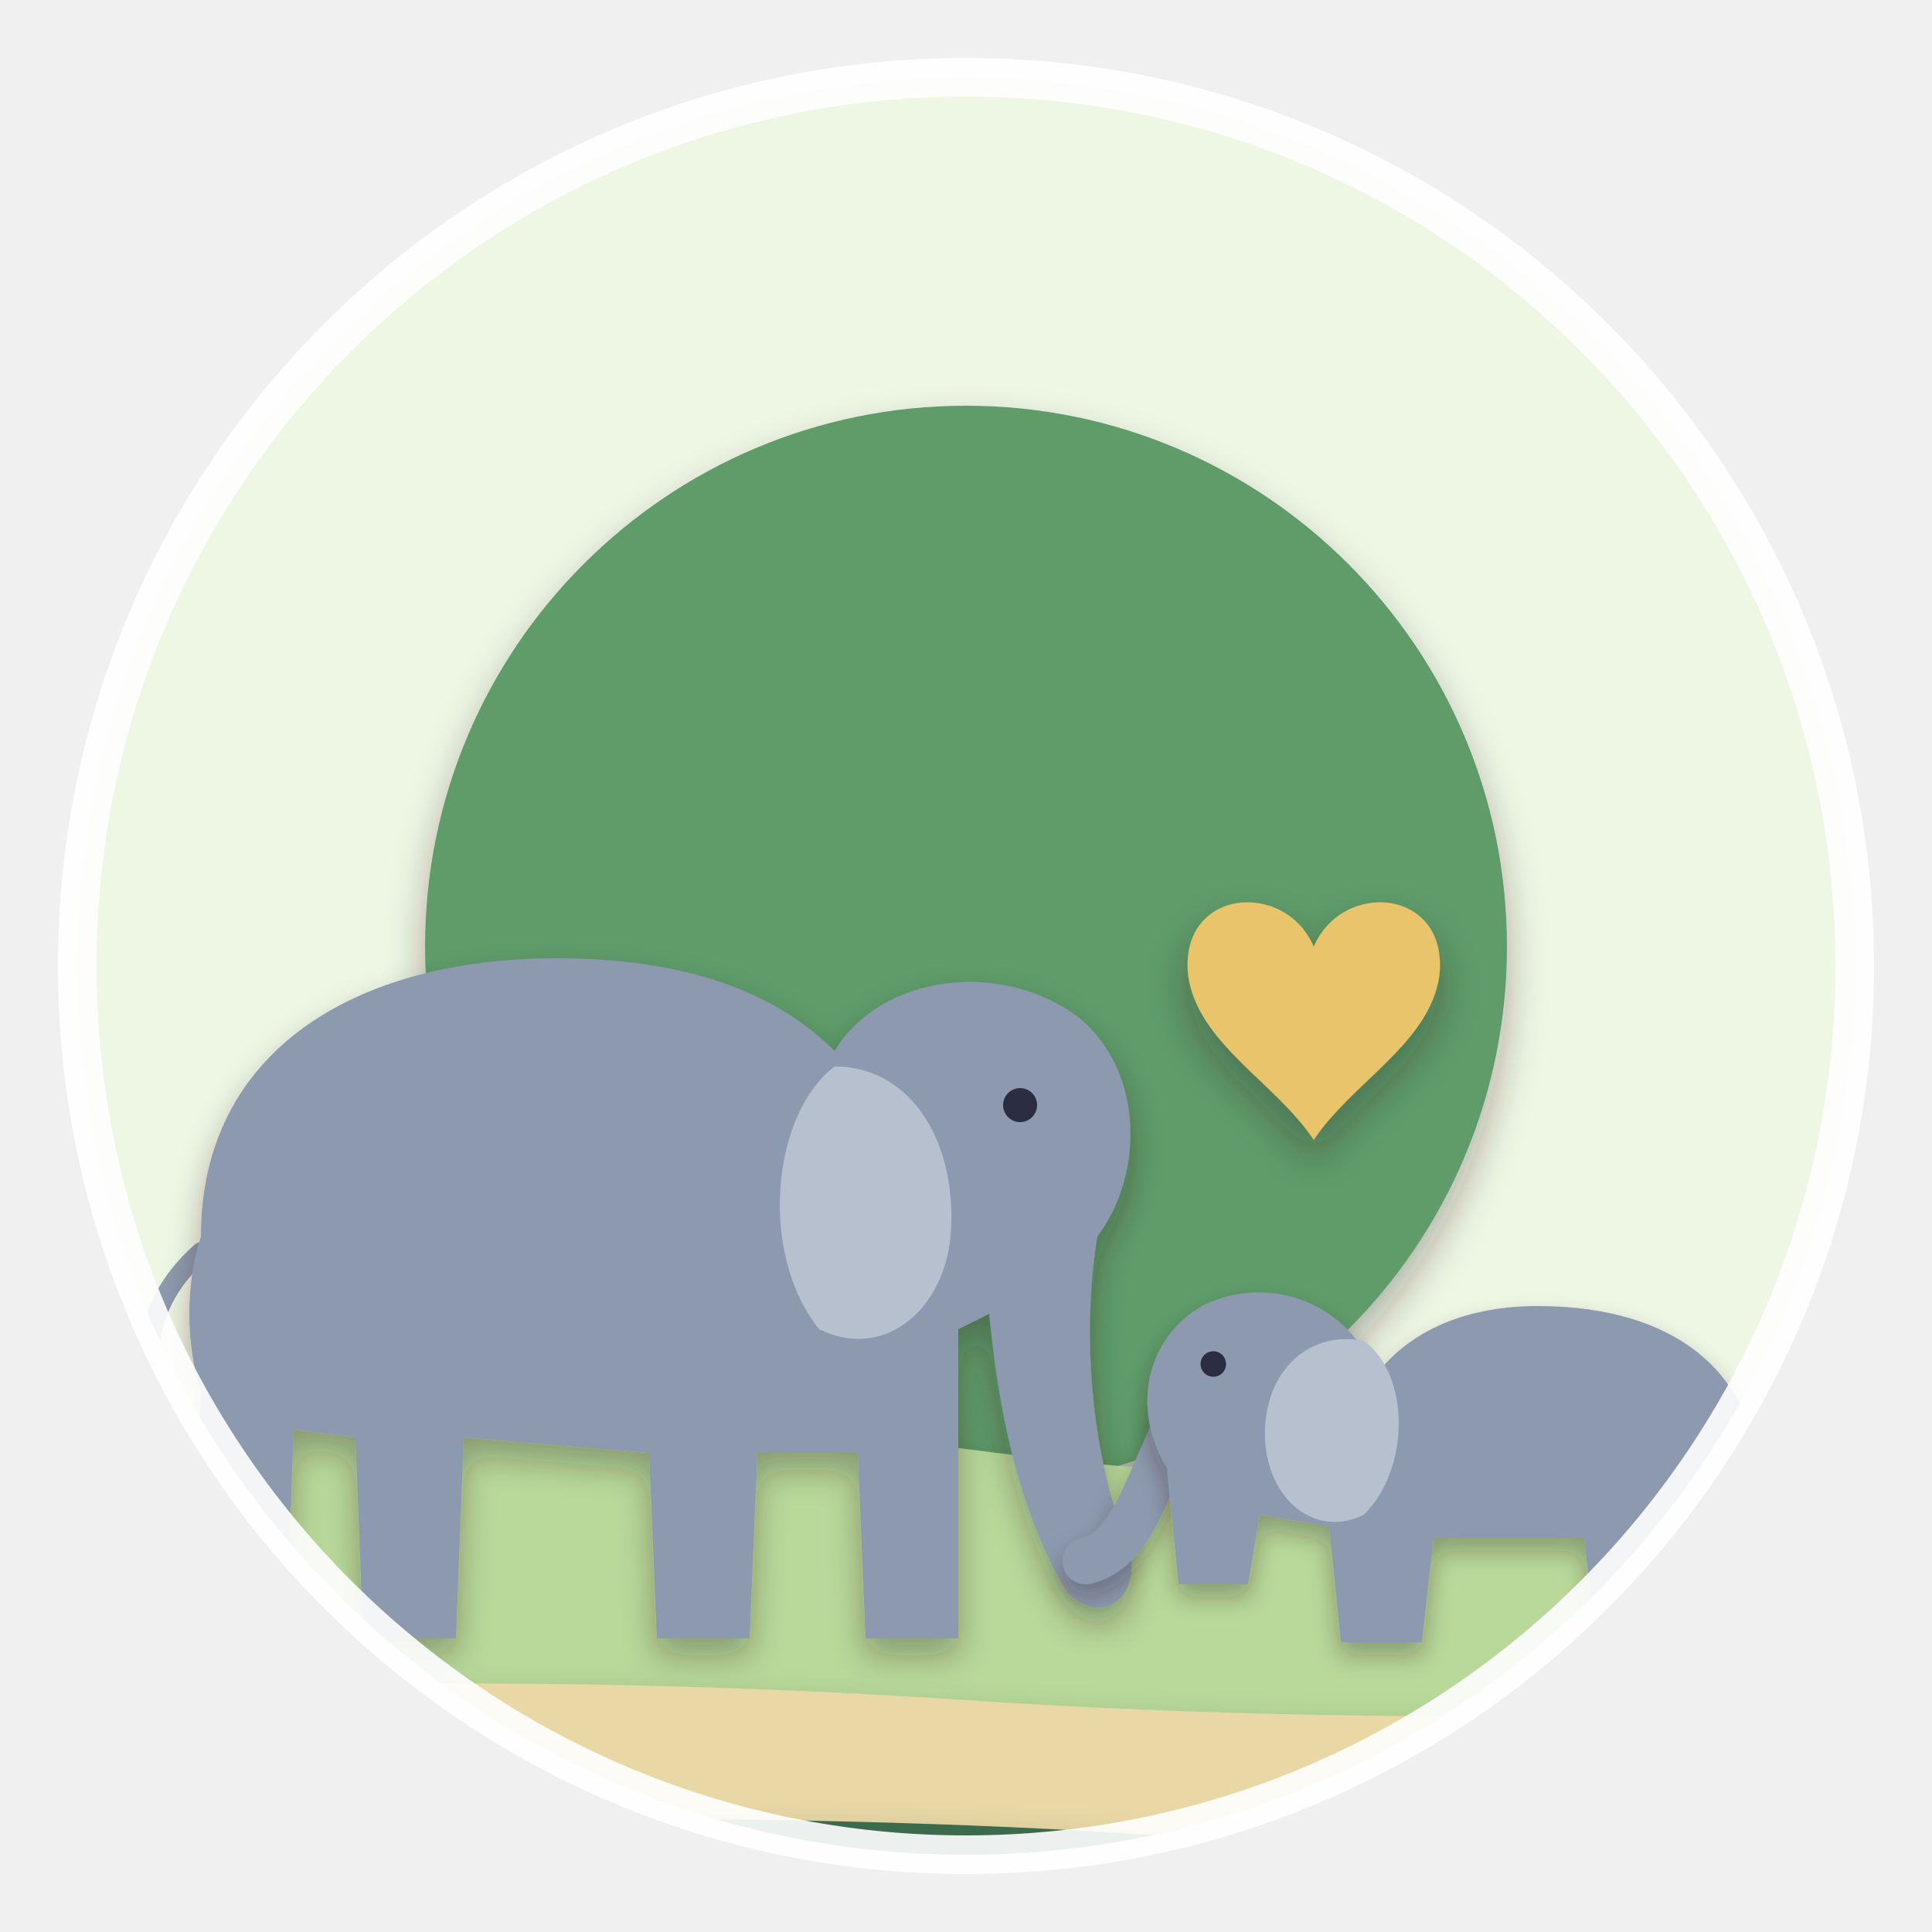
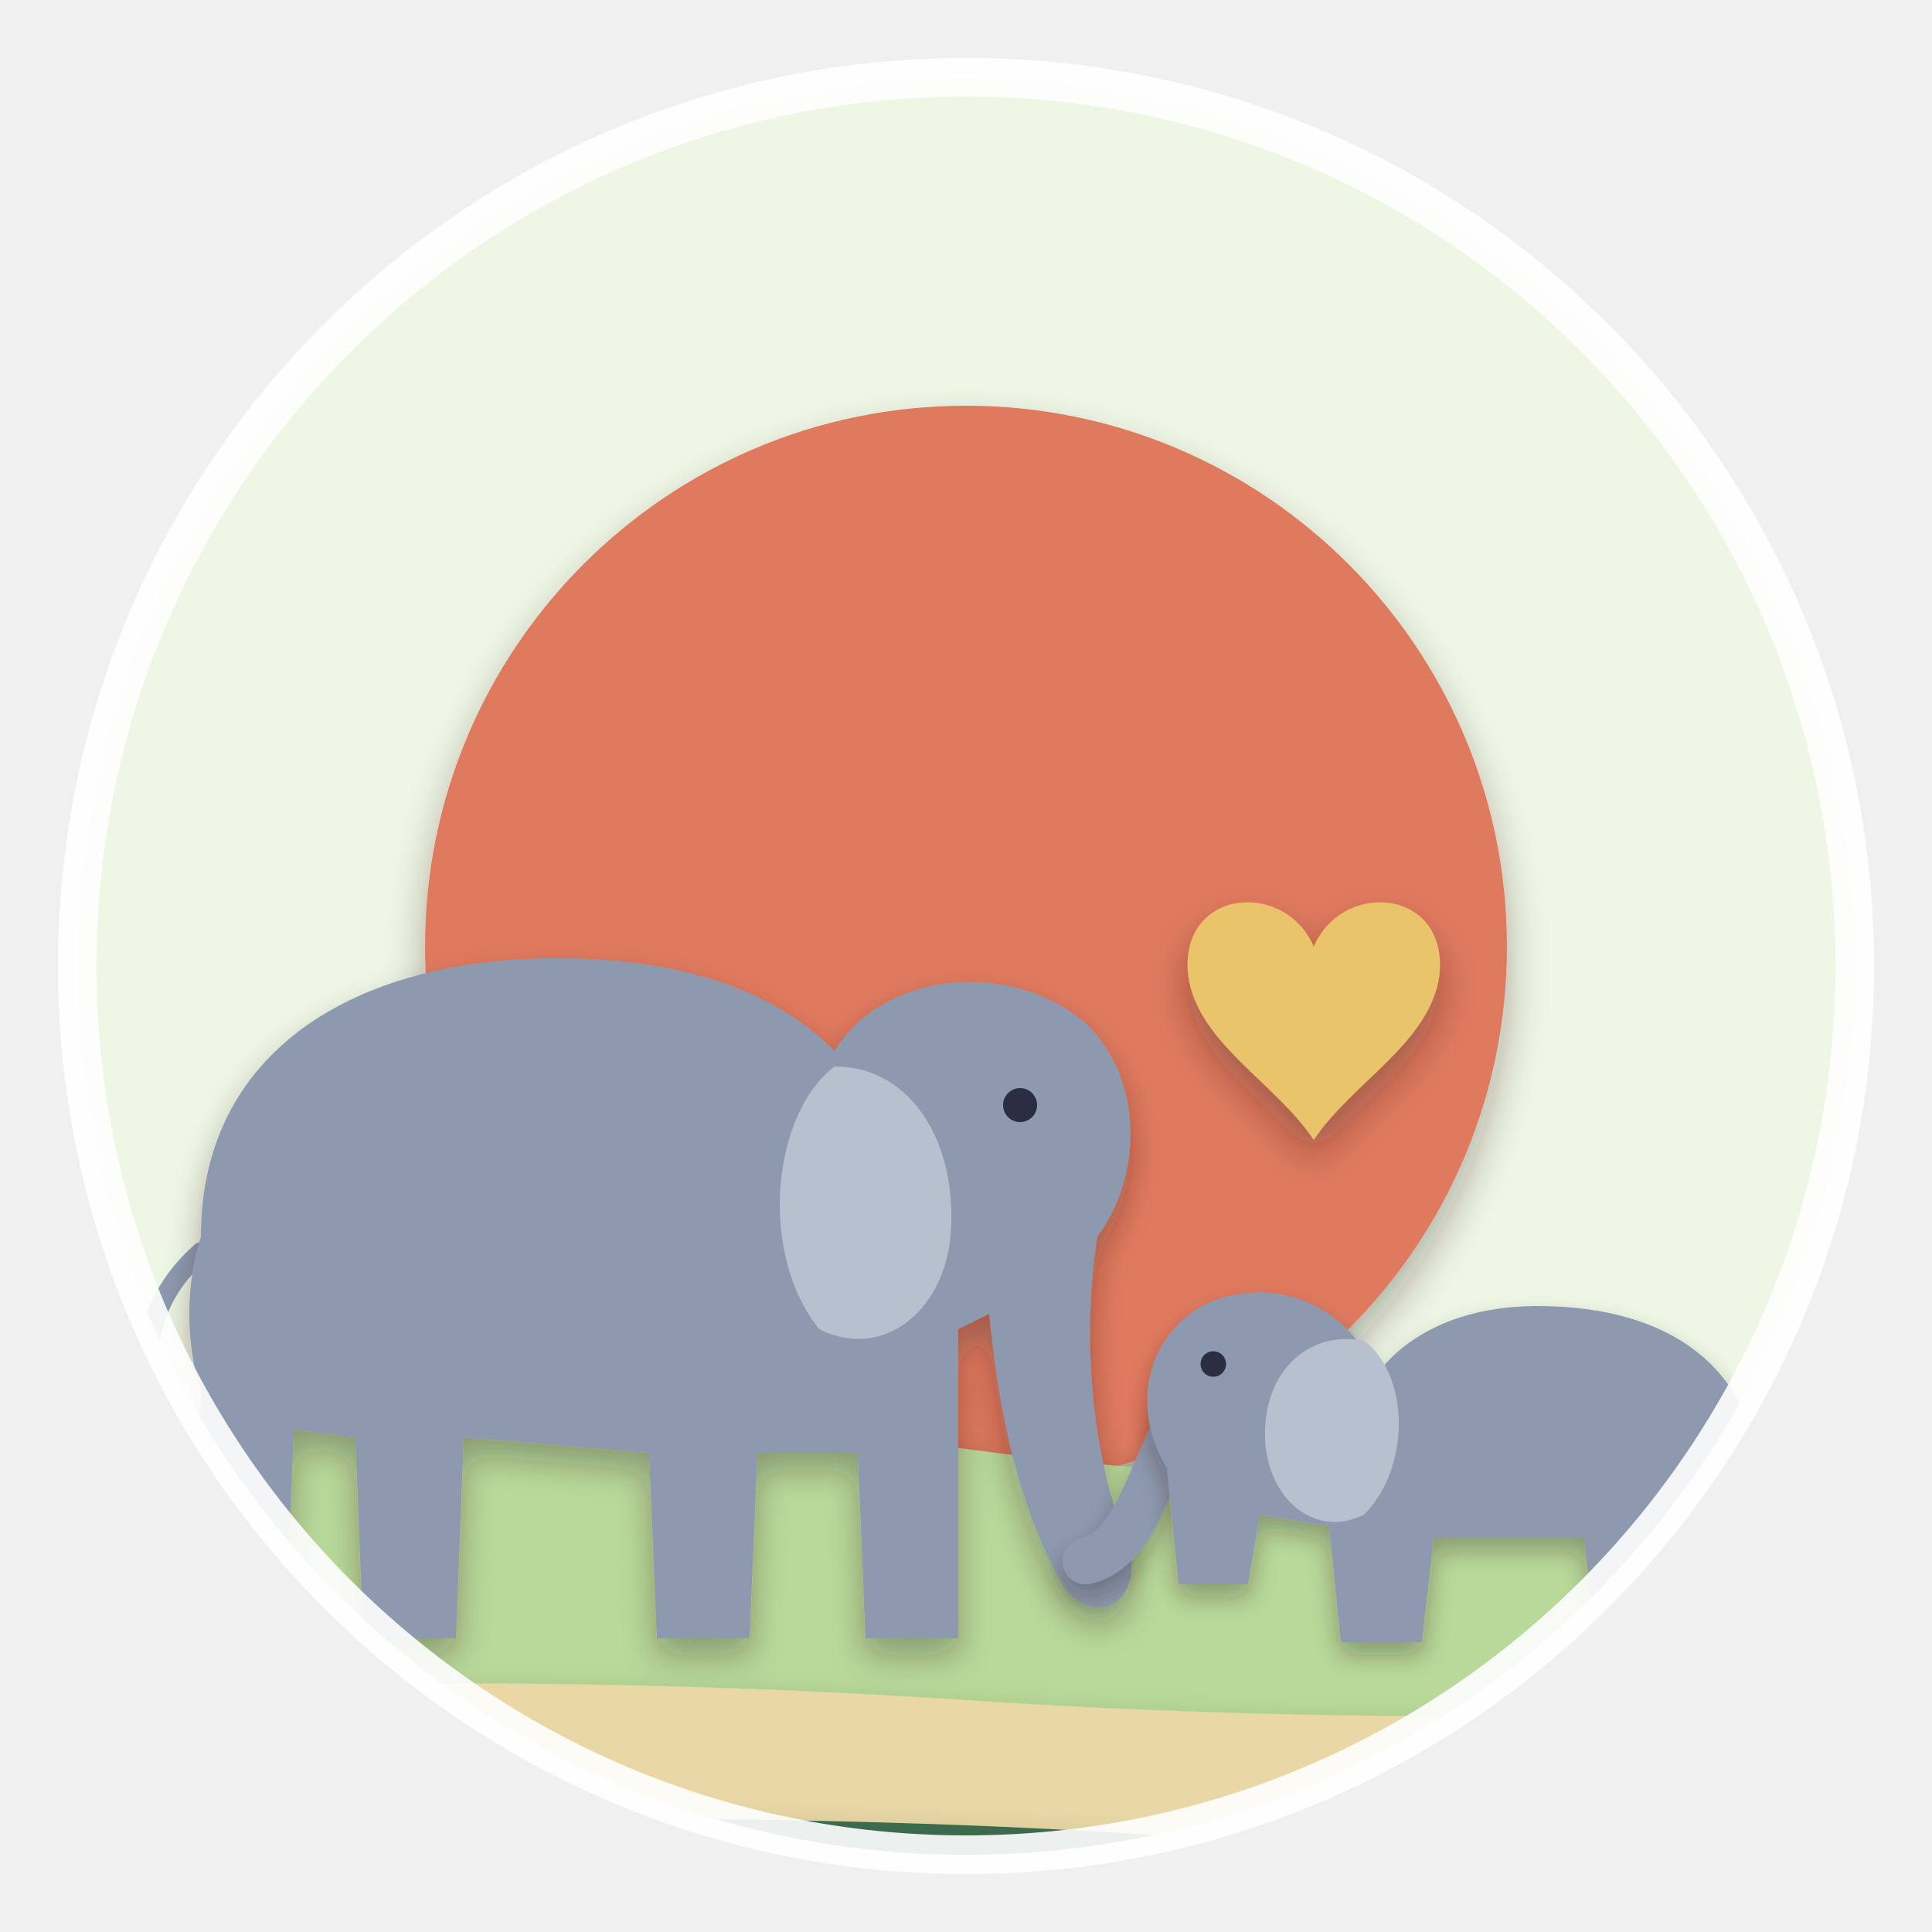
<svg xmlns="http://www.w3.org/2000/svg" viewBox="0 0 200 200" width="200" height="200">
  <defs>
    <clipPath id="clip">
      <circle cx="100" cy="100" r="92" />
    </clipPath>
    <filter id="ps" x="-20%" y="-20%" width="140%" height="140%">
      <feDropShadow dx="0" dy="2.2" stdDeviation="2" flood-color="#2a1f14" flood-opacity=".33" />
    </filter>
    <filter id="psl" filterUnits="userSpaceOnUse" x="-400" y="-400" width="1000" height="1000">
      <feDropShadow dx="0" dy="2.2" stdDeviation="2" flood-color="#2a1f14" flood-opacity=".33" />
    </filter>
  </defs>
  <g clip-path="url(#clip)">
    <rect width="200" height="200" fill="#EEF6E4" />
-     <circle filter="url(#ps)" cx="100" cy="98" r="56" fill="#5E9C6A" />
+     <circle filter="url(#ps)" cx="100" cy="98" r="56" fill="#E07A5F" />
    <path filter="url(#ps)" d="M-30 152.4 Q40 142 100 150 T230 146.8 L230 230 L-30 230Z" fill="#B8D99A" />
    <g transform="translate(-16 32) scale(.8)">
      <path d="M46 122 Q37 130 40 142" fill="none" stroke="#8D99AE" stroke-width="2.5" stroke-linecap="round" stroke-linejoin="round" />
      <path filter="url(#ps)" d="M46 120 C46 96 66 84 92 84 C108 84 120 88 128 96 C134 86 150 84 160 92 C168 99 168 112 162 120 C160 132 161 148 166 160 C168 166 163 171 158 166 C151 154 149 140 148 130 L144 132 L144 172 L132 172 L131 148 L118 148 L117 172 L105 172 L104 148 L80 146 L79 172 L67 172 L66 146 L58 145 L57 172 L45 172 L46 140 C44 134 44 126 46 120Z" fill="#8D99AE" />
      <path d="M128 98 C120 104 118 122 126 132 C134 136 142 130 143 120 C144 108 138 98 128 98Z" fill="#B7C0CE" />
      <path d="M149.8 103 a2.2 2.2 0 1 0 4.4 0 a2.2 2.2 0 1 0 -4.4 0Z" fill="#2B2D42" />
    </g>
    <g transform="translate(212 80) scale(-.6 .6)">
      <path d="M50 118 Q42 124 44 134" fill="none" stroke="#8D99AE" stroke-width="2.5" stroke-linecap="round" stroke-linejoin="round" />
      <path filter="url(#psl)" d="M150 112 C156 124 158 134 166 136" fill="none" stroke="#8D99AE" stroke-width="8" stroke-linecap="round" stroke-linejoin="round" />
      <path filter="url(#ps)" d="M50 128 C48 104 64 92 88 92 C100 92 110 96 116 104 C120 92 134 86 146 92 C156 98 158 110 152 120 L150 140 L138 140 L136 128 L124 130 L122 150 L108 150 L106 132 L80 132 L78 150 L64 150 L62 132 L52 136 C50 134 50 130 50 128Z" fill="#8D99AE" />
      <path d="M118 98 C110 104 110 120 118 128 C126 132 134 126 135 116 C136 104 128 96 118 98Z" fill="#B7C0CE" />
      <path d="M141.8 102 a2.2 2.2 0 1 0 4.4 0 a2.2 2.2 0 1 0 -4.4 0Z" fill="#2B2D42" />
    </g>
    <g transform="translate(136 104)">
      <path filter="url(#ps)" d="M0 -6 C-3 -13 -14 -12 -13 -3 C-12 4 -4 8 0 14 C4 8 12 4 13 -3 C14 -12 3 -13 0 -6Z" fill="#E9C46A" />
    </g>
    <path filter="url(#ps)" d="M-30 177.2 Q40 172 100 176 T230 174.4 L230 230 L-30 230Z" fill="#E9D8A6" />
    <path filter="url(#ps)" d="M-30 191.2 Q60 186 120 190 T250 188.4 L230 230 L-30 230Z" fill="#3A6B4E" />
  </g>
  <circle cx="100" cy="100" r="92" fill="none" stroke="#fff" stroke-width="4" opacity=".9" />
</svg>
